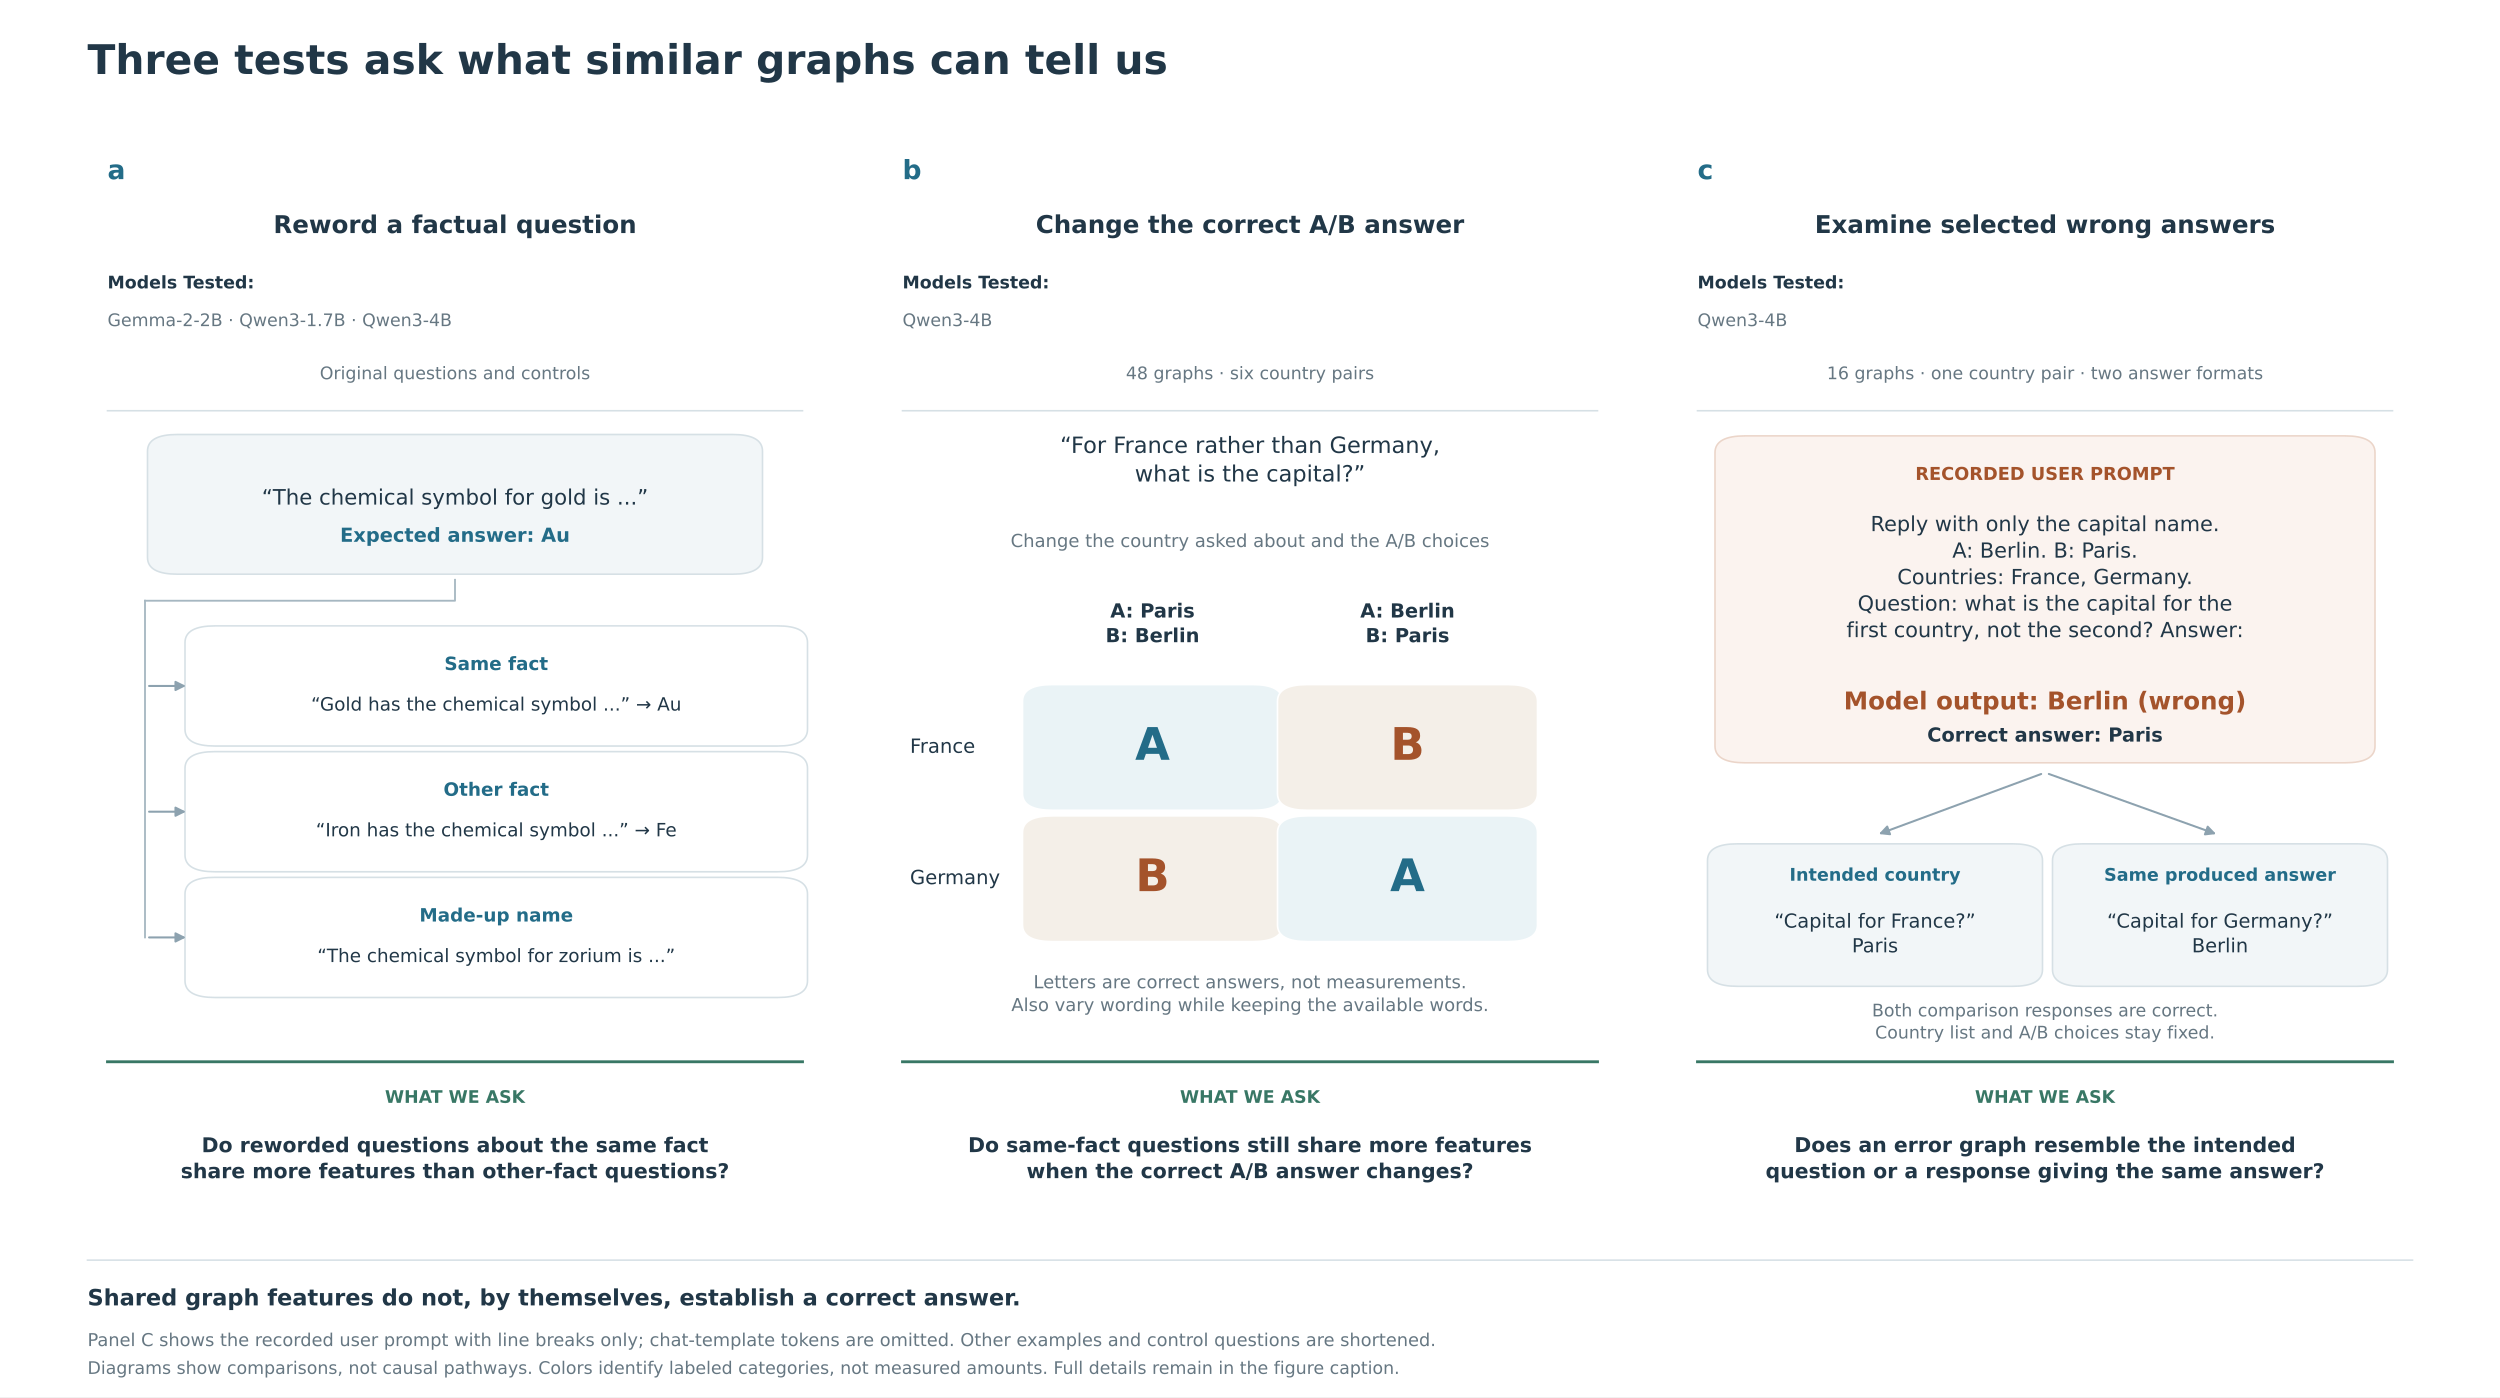
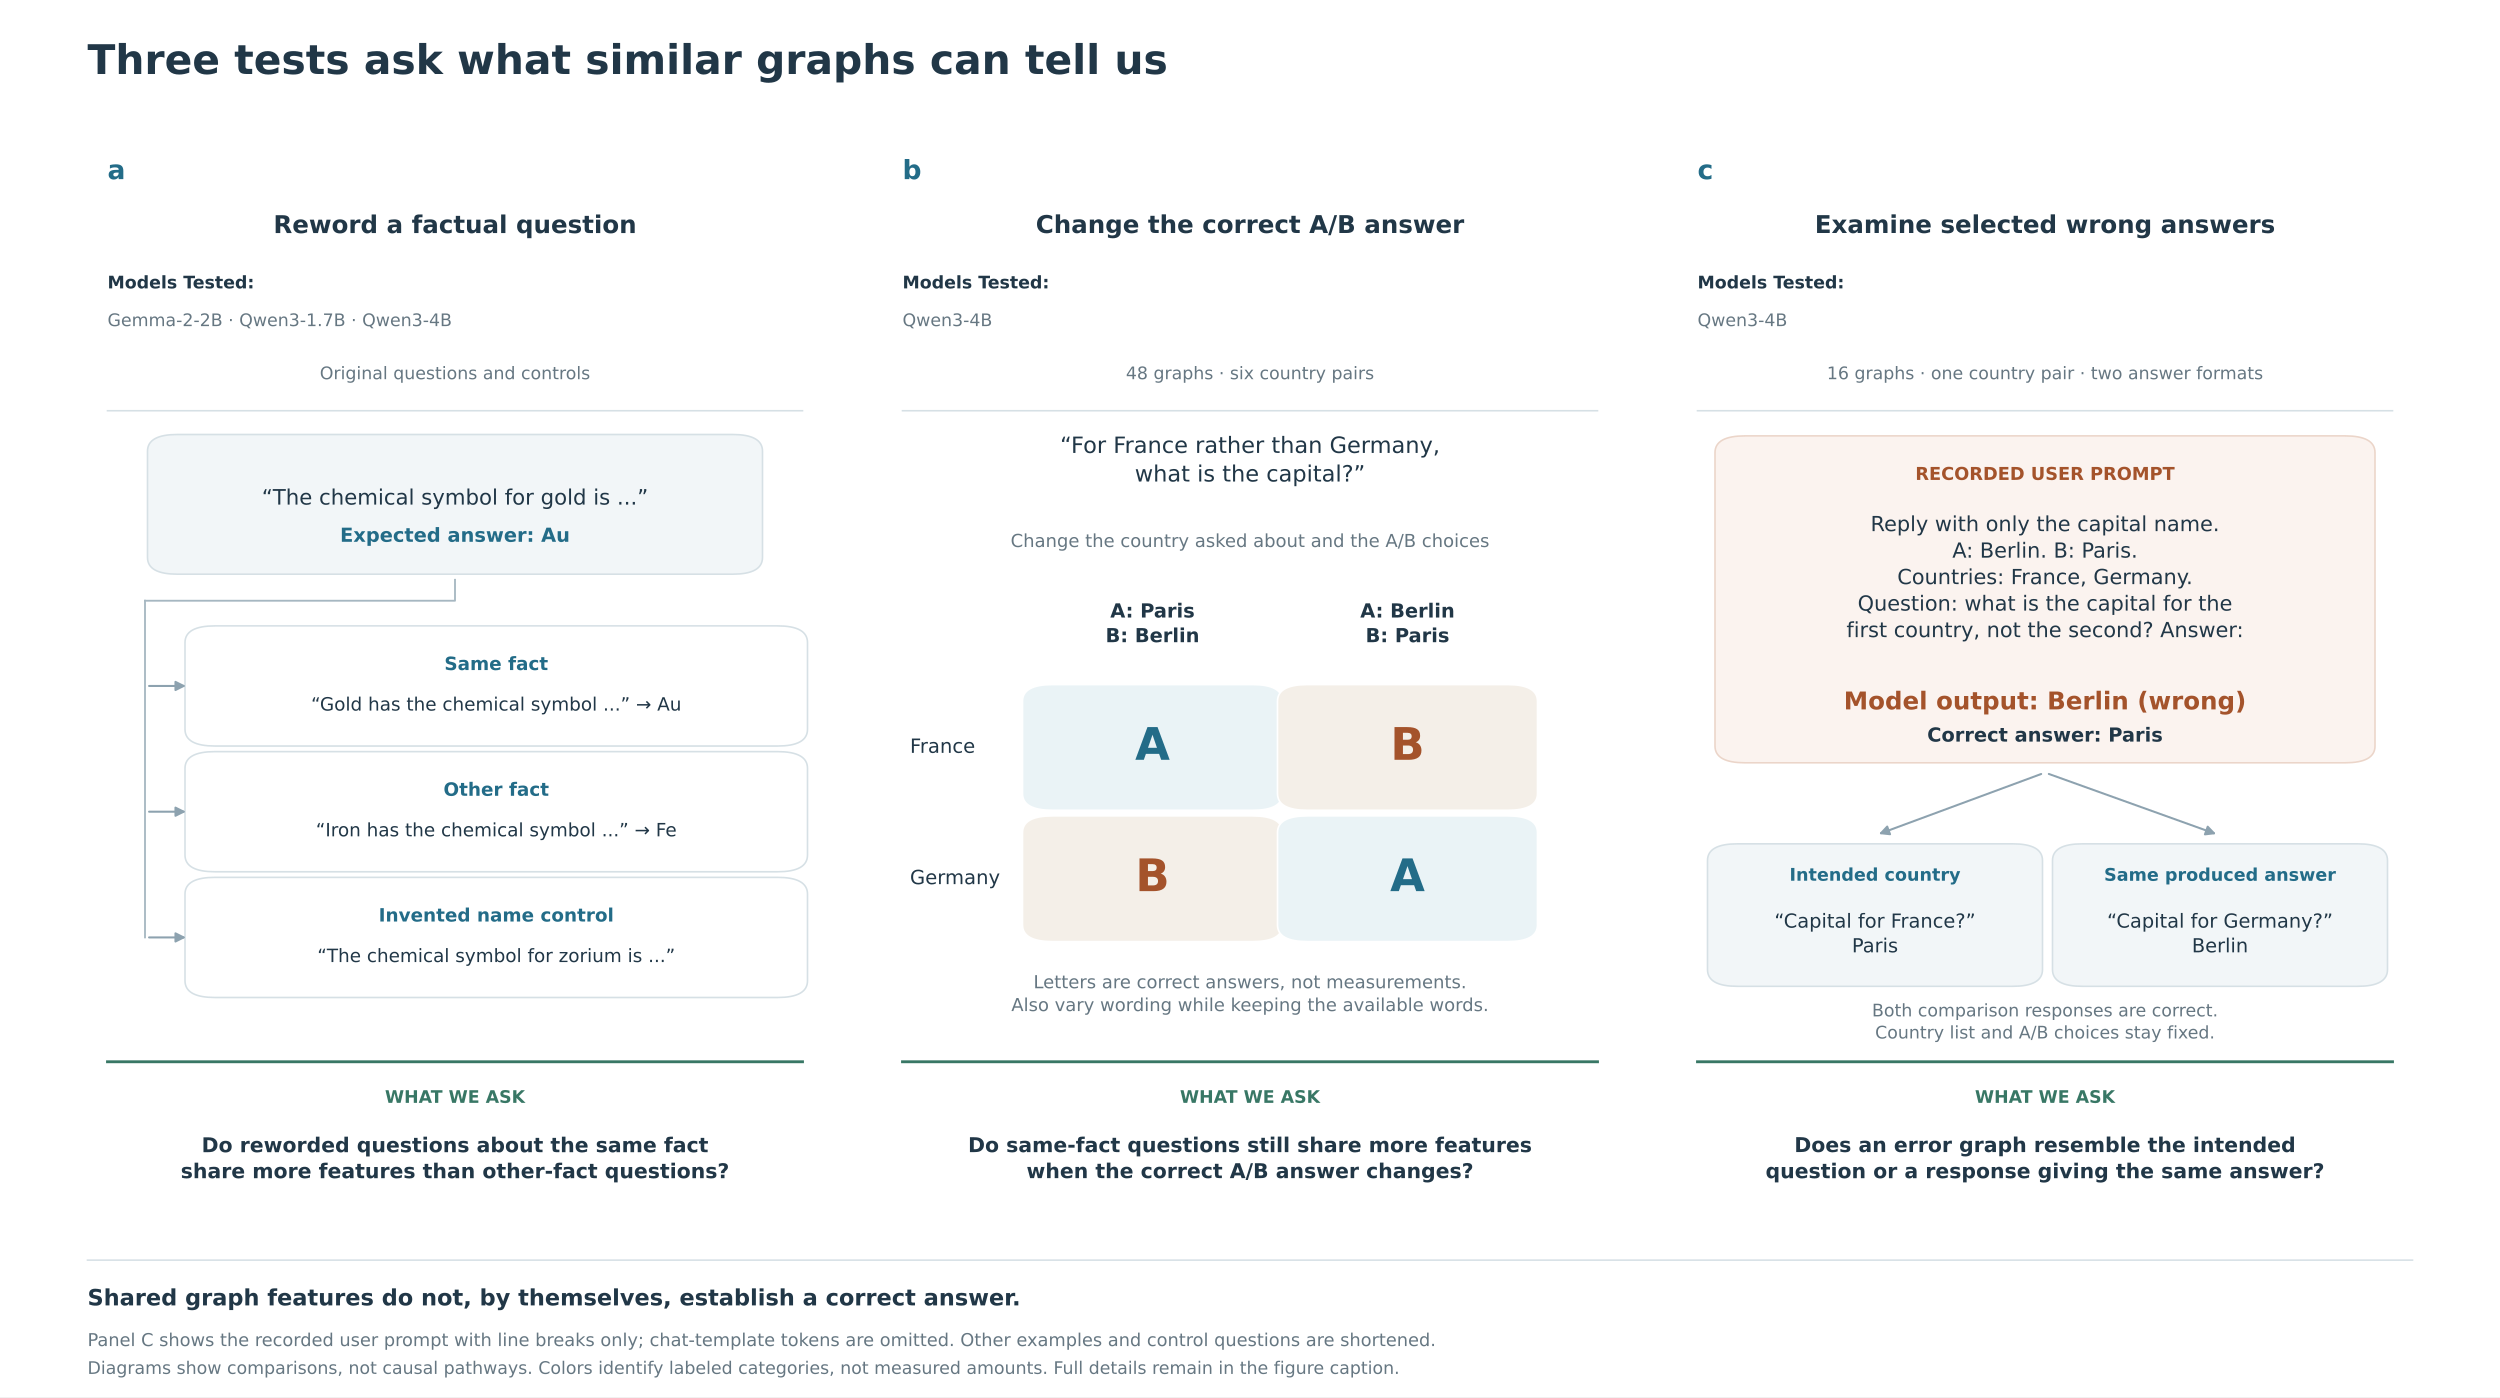
<svg xmlns="http://www.w3.org/2000/svg" width="1224pt" height="684pt" viewBox="0 0 1224 684" version="1.1">
  <defs>
    <style type="text/css">*{stroke-linejoin: round; stroke-linecap: butt}</style>
  </defs>
  <g id="figure_1">
    <g id="patch_1">
      <path d="M 0 684  L 1224 684  L 1224 0  L 0 0  z " style="fill: #ffffff" />
    </g>
    <g id="axes_1">
      <g id="patch_2">
-         <path d="M 86.904 281.124  L 358.632 281.124  Q 373.32 281.124 373.32 272.916  L 373.32 220.932  Q 373.32 212.724 358.632 212.724  L 86.904 212.724  Q 72.216 212.724 72.216 220.932  L 72.216 272.916  Q 72.216 281.124 86.904 281.124  z " clip-path="url(#pa4d0645045)" style="fill: #f2f6f8; stroke: #d6e0e5; stroke-width: 0.8; stroke-linejoin: miter" />
+         <path d="M 86.904 281.124  L 358.632 281.124  Q 373.32 281.124 373.32 272.916  L 373.32 220.932  Q 373.32 212.724 358.632 212.724  L 86.904 212.724  Q 72.216 212.724 72.216 220.932  L 72.216 272.916  Q 72.216 281.124 86.904 281.124  z " clip-path="url(#p6c3be02de1)" style="fill: #f2f6f8; stroke: #d6e0e5; stroke-width: 0.8; stroke-linejoin: miter" />
      </g>
      <g id="patch_3">
-         <path d="M 105.264 365.256  L 380.664 365.256  Q 395.352 365.256 395.352 357.048  L 395.352 314.64  Q 395.352 306.432 380.664 306.432  L 105.264 306.432  Q 90.576 306.432 90.576 314.64  L 90.576 357.048  Q 90.576 365.256 105.264 365.256  z " clip-path="url(#pa4d0645045)" style="fill: #ffffff; stroke: #d6e0e5; stroke-width: 0.8; stroke-linejoin: miter" />
+         <path d="M 105.264 365.256  L 380.664 365.256  Q 395.352 365.256 395.352 357.048  L 395.352 314.64  Q 395.352 306.432 380.664 306.432  L 105.264 306.432  Q 90.576 306.432 90.576 314.64  L 90.576 357.048  Q 90.576 365.256 105.264 365.256  z " clip-path="url(#p6c3be02de1)" style="fill: #ffffff; stroke: #d6e0e5; stroke-width: 0.8; stroke-linejoin: miter" />
      </g>
      <g id="patch_4">
-         <path d="M 105.264 426.816  L 380.664 426.816  Q 395.352 426.816 395.352 418.608  L 395.352 376.2  Q 395.352 367.992 380.664 367.992  L 105.264 367.992  Q 90.576 367.992 90.576 376.2  L 90.576 418.608  Q 90.576 426.816 105.264 426.816  z " clip-path="url(#pa4d0645045)" style="fill: #ffffff; stroke: #d6e0e5; stroke-width: 0.8; stroke-linejoin: miter" />
+         <path d="M 105.264 426.816  L 380.664 426.816  Q 395.352 426.816 395.352 418.608  L 395.352 376.2  Q 395.352 367.992 380.664 367.992  L 105.264 367.992  Q 90.576 367.992 90.576 376.2  L 90.576 418.608  Q 90.576 426.816 105.264 426.816  z " clip-path="url(#p6c3be02de1)" style="fill: #ffffff; stroke: #d6e0e5; stroke-width: 0.8; stroke-linejoin: miter" />
      </g>
      <g id="patch_5">
-         <path d="M 105.264 488.376  L 380.664 488.376  Q 395.352 488.376 395.352 480.168  L 395.352 437.76  Q 395.352 429.552 380.664 429.552  L 105.264 429.552  Q 90.576 429.552 90.576 437.76  L 90.576 480.168  Q 90.576 488.376 105.264 488.376  z " clip-path="url(#pa4d0645045)" style="fill: #ffffff; stroke: #d6e0e5; stroke-width: 0.8; stroke-linejoin: miter" />
+         <path d="M 105.264 488.376  L 380.664 488.376  Q 395.352 488.376 395.352 480.168  L 395.352 437.76  Q 395.352 429.552 380.664 429.552  L 105.264 429.552  Q 90.576 429.552 90.576 437.76  L 90.576 480.168  Q 90.576 488.376 105.264 488.376  z " clip-path="url(#p6c3be02de1)" style="fill: #ffffff; stroke: #d6e0e5; stroke-width: 0.8; stroke-linejoin: miter" />
      </g>
      <g id="patch_6">
-         <path d="M 515.304 396.72  L 613.224 396.72  Q 627.912 396.72 627.912 388.512  L 627.912 343.368  Q 627.912 335.16 613.224 335.16  L 515.304 335.16  Q 500.616 335.16 500.616 343.368  L 500.616 388.512  Q 500.616 396.72 515.304 396.72  z " clip-path="url(#pa4d0645045)" style="fill: #eaf3f6; stroke: #ffffff; stroke-width: 0.8; stroke-linejoin: miter" />
+         <path d="M 515.304 396.72  L 613.224 396.72  Q 627.912 396.72 627.912 388.512  L 627.912 343.368  Q 627.912 335.16 613.224 335.16  L 515.304 335.16  Q 500.616 335.16 500.616 343.368  L 500.616 388.512  Q 500.616 396.72 515.304 396.72  z " clip-path="url(#p6c3be02de1)" style="fill: #eaf3f6; stroke: #ffffff; stroke-width: 0.8; stroke-linejoin: miter" />
      </g>
      <g id="patch_7">
-         <path d="M 640.152 396.72  L 738.072 396.72  Q 752.76 396.72 752.76 388.512  L 752.76 343.368  Q 752.76 335.16 738.072 335.16  L 640.152 335.16  Q 625.464 335.16 625.464 343.368  L 625.464 388.512  Q 625.464 396.72 640.152 396.72  z " clip-path="url(#pa4d0645045)" style="fill: #f4efe8; stroke: #ffffff; stroke-width: 0.8; stroke-linejoin: miter" />
+         <path d="M 640.152 396.72  L 738.072 396.72  Q 752.76 396.72 752.76 388.512  L 752.76 343.368  Q 752.76 335.16 738.072 335.16  L 640.152 335.16  Q 625.464 335.16 625.464 343.368  L 625.464 388.512  Q 625.464 396.72 640.152 396.72  z " clip-path="url(#p6c3be02de1)" style="fill: #f4efe8; stroke: #ffffff; stroke-width: 0.8; stroke-linejoin: miter" />
      </g>
      <g id="patch_8">
-         <path d="M 515.304 461.016  L 613.224 461.016  Q 627.912 461.016 627.912 452.808  L 627.912 407.664  Q 627.912 399.456 613.224 399.456  L 515.304 399.456  Q 500.616 399.456 500.616 407.664  L 500.616 452.808  Q 500.616 461.016 515.304 461.016  z " clip-path="url(#pa4d0645045)" style="fill: #f4efe8; stroke: #ffffff; stroke-width: 0.8; stroke-linejoin: miter" />
+         <path d="M 515.304 461.016  L 613.224 461.016  Q 627.912 461.016 627.912 452.808  L 627.912 407.664  Q 627.912 399.456 613.224 399.456  L 515.304 399.456  Q 500.616 399.456 500.616 407.664  L 500.616 452.808  Q 500.616 461.016 515.304 461.016  z " clip-path="url(#p6c3be02de1)" style="fill: #f4efe8; stroke: #ffffff; stroke-width: 0.8; stroke-linejoin: miter" />
      </g>
      <g id="patch_9">
-         <path d="M 640.152 461.016  L 738.072 461.016  Q 752.76 461.016 752.76 452.808  L 752.76 407.664  Q 752.76 399.456 738.072 399.456  L 640.152 399.456  Q 625.464 399.456 625.464 407.664  L 625.464 452.808  Q 625.464 461.016 640.152 461.016  z " clip-path="url(#pa4d0645045)" style="fill: #eaf3f6; stroke: #ffffff; stroke-width: 0.8; stroke-linejoin: miter" />
+         <path d="M 640.152 461.016  L 738.072 461.016  Q 752.76 461.016 752.76 452.808  L 752.76 407.664  Q 752.76 399.456 738.072 399.456  L 640.152 399.456  Q 625.464 399.456 625.464 407.664  L 625.464 452.808  Q 625.464 461.016 640.152 461.016  z " clip-path="url(#p6c3be02de1)" style="fill: #eaf3f6; stroke: #ffffff; stroke-width: 0.8; stroke-linejoin: miter" />
      </g>
      <g id="patch_10">
-         <path d="M 854.352 373.464  L 1148.112 373.464  Q 1162.8 373.464 1162.8 365.256  L 1162.8 221.616  Q 1162.8 213.408 1148.112 213.408  L 854.352 213.408  Q 839.664 213.408 839.664 221.616  L 839.664 365.256  Q 839.664 373.464 854.352 373.464  z " clip-path="url(#pa4d0645045)" style="fill: #fbf3ef; stroke: #ebd5c9; stroke-width: 0.8; stroke-linejoin: miter" />
+         <path d="M 854.352 373.464  L 1148.112 373.464  Q 1162.8 373.464 1162.8 365.256  L 1162.8 221.616  Q 1162.8 213.408 1148.112 213.408  L 854.352 213.408  Q 839.664 213.408 839.664 221.616  L 839.664 365.256  Q 839.664 373.464 854.352 373.464  z " clip-path="url(#p6c3be02de1)" style="fill: #fbf3ef; stroke: #ebd5c9; stroke-width: 0.8; stroke-linejoin: miter" />
      </g>
      <g id="patch_11">
-         <path d="M 850.68 482.904  L 985.32 482.904  Q 1000.008 482.904 1000.008 474.696  L 1000.008 421.344  Q 1000.008 413.136 985.32 413.136  L 850.68 413.136  Q 835.992 413.136 835.992 421.344  L 835.992 474.696  Q 835.992 482.904 850.68 482.904  z " clip-path="url(#pa4d0645045)" style="fill: #f2f6f8; stroke: #d6e0e5; stroke-width: 0.8; stroke-linejoin: miter" />
+         <path d="M 850.68 482.904  L 985.32 482.904  Q 1000.008 482.904 1000.008 474.696  L 1000.008 421.344  Q 1000.008 413.136 985.32 413.136  L 850.68 413.136  Q 835.992 413.136 835.992 421.344  L 835.992 474.696  Q 835.992 482.904 850.68 482.904  z " clip-path="url(#p6c3be02de1)" style="fill: #f2f6f8; stroke: #d6e0e5; stroke-width: 0.8; stroke-linejoin: miter" />
      </g>
      <g id="patch_12">
-         <path d="M 1019.592 482.904  L 1154.232 482.904  Q 1168.92 482.904 1168.92 474.696  L 1168.92 421.344  Q 1168.92 413.136 1154.232 413.136  L 1019.592 413.136  Q 1004.904 413.136 1004.904 421.344  L 1004.904 474.696  Q 1004.904 482.904 1019.592 482.904  z " clip-path="url(#pa4d0645045)" style="fill: #f2f6f8; stroke: #d6e0e5; stroke-width: 0.8; stroke-linejoin: miter" />
+         <path d="M 1019.592 482.904  L 1154.232 482.904  Q 1168.92 482.904 1168.92 474.696  L 1168.92 421.344  Q 1168.92 413.136 1154.232 413.136  L 1019.592 413.136  Q 1004.904 413.136 1004.904 421.344  L 1004.904 474.696  Q 1004.904 482.904 1019.592 482.904  z " clip-path="url(#p6c3be02de1)" style="fill: #f2f6f8; stroke: #d6e0e5; stroke-width: 0.8; stroke-linejoin: miter" />
      </g>
      <g id="line2d_1">
        <path d="M 52.632 201.096  L 392.904 201.096  " style="fill: none; stroke: #d6e0e5; stroke-width: 0.8; stroke-linecap: square" />
      </g>
      <g id="line2d_2">
        <path d="M 52.632 519.84  L 392.904 519.84  " style="fill: none; stroke: #387765; stroke-width: 1.4; stroke-linecap: square" />
      </g>
      <g id="line2d_3">
        <path d="M 441.864 201.096  L 782.136 201.096  " style="fill: none; stroke: #d6e0e5; stroke-width: 0.8; stroke-linecap: square" />
      </g>
      <g id="line2d_4">
        <path d="M 441.864 519.84  L 782.136 519.84  " style="fill: none; stroke: #387765; stroke-width: 1.4; stroke-linecap: square" />
      </g>
      <g id="line2d_5">
        <path d="M 831.096 201.096  L 1171.368 201.096  " style="fill: none; stroke: #d6e0e5; stroke-width: 0.8; stroke-linecap: square" />
      </g>
      <g id="line2d_6">
        <path d="M 831.096 519.84  L 1171.368 519.84  " style="fill: none; stroke: #387765; stroke-width: 1.4; stroke-linecap: square" />
      </g>
      <g id="line2d_7">
-         <path d="M 70.992 458.964  L 70.992 294.12  " clip-path="url(#pa4d0645045)" style="fill: none; stroke: #a6b7c1; stroke-width: 0.9; stroke-linecap: square" />
+         <path d="M 70.992 458.964  L 70.992 294.12  " clip-path="url(#p6c3be02de1)" style="fill: none; stroke: #a6b7c1; stroke-width: 0.9; stroke-linecap: square" />
      </g>
      <g id="line2d_8">
-         <path d="M 70.992 294.12  L 222.768 294.12  L 222.768 283.86  " clip-path="url(#pa4d0645045)" style="fill: none; stroke: #a6b7c1; stroke-width: 0.9; stroke-linecap: square" />
+         <path d="M 70.992 294.12  L 222.768 294.12  L 222.768 283.86  " clip-path="url(#p6c3be02de1)" style="fill: none; stroke: #a6b7c1; stroke-width: 0.9; stroke-linecap: square" />
      </g>
      <g id="line2d_9">
        <path d="M 42.84 616.968  L 1181.16 616.968  " style="fill: none; stroke: #d6e0e5; stroke-width: 0.8; stroke-linecap: square" />
      </g>
      <g id="text_1">
        <text style="font-weight: 700; font-size: 20px; font-family: 'DejaVu Sans'; text-anchor: start; fill: #213747" x="42.84" y="36.221" transform="rotate(-0 42.84 36.22062)">Three tests ask what similar graphs can tell us</text>
      </g>
      <g id="text_2">
        <text style="font-weight: 700; font-size: 13px; font-family: 'DejaVu Sans'; text-anchor: start; fill: #236c88" x="52.632" y="87.719" transform="rotate(-0 52.632 87.71919)">a</text>
      </g>
      <g id="text_3">
        <text style="font-weight: 700; font-size: 12px; font-family: 'DejaVu Sans'; text-anchor: middle; fill: #213747" x="222.768" y="114.119" transform="rotate(-0 222.768 114.1192)">Reword a factual question</text>
      </g>
      <g id="text_4">
        <text style="font-weight: 700; font-size: 8.5px; font-family: 'DejaVu Sans'; text-anchor: start; fill: #213747" x="52.632" y="141.197" transform="rotate(-0 52.632 141.1975)">Models Tested:</text>
      </g>
      <g id="text_5">
        <text style="font-size: 8.5px; font-family: 'DejaVu Sans'; text-anchor: start; fill: #667782" x="52.632" y="159.665" transform="rotate(-0 52.632 159.6655)">Gemma-2-2B · Qwen3-1.7B · Qwen3-4B</text>
      </g>
      <g id="text_6">
        <text style="font-size: 8.5px; font-family: 'DejaVu Sans'; text-anchor: middle; fill: #667782" x="222.768" y="185.657" transform="rotate(-0 222.768 185.6575)">Original questions and controls</text>
      </g>
      <g id="text_7">
        <text style="font-weight: 700; font-size: 8.5px; font-family: 'DejaVu Sans'; text-anchor: middle; fill: #387765" x="222.768" y="539.969" transform="rotate(-0 222.768 539.9695)">WHAT WE ASK</text>
      </g>
      <g id="text_8">
        <text style="font-weight: 700; font-size: 10px; font-family: 'DejaVu Sans'; fill: #213747" transform="translate(98.69925 564.1206)">Do reworded questions about the same fact</text>
        <text style="font-weight: 700; font-size: 10px; font-family: 'DejaVu Sans'; fill: #213747" transform="translate(88.49066 576.8381)">share more features than other-fact questions?</text>
      </g>
      <g id="text_9">
        <text style="font-weight: 700; font-size: 13px; font-family: 'DejaVu Sans'; text-anchor: start; fill: #236c88" x="441.864" y="87.719" transform="rotate(-0 441.864 87.71919)">b</text>
      </g>
      <g id="text_10">
        <text style="font-weight: 700; font-size: 12px; font-family: 'DejaVu Sans'; text-anchor: middle; fill: #213747" x="612" y="114.072" transform="rotate(-0 612 114.0724)">Change the correct A/B answer</text>
      </g>
      <g id="text_11">
        <text style="font-weight: 700; font-size: 8.5px; font-family: 'DejaVu Sans'; text-anchor: start; fill: #213747" x="441.864" y="141.197" transform="rotate(-0 441.864 141.1975)">Models Tested:</text>
      </g>
      <g id="text_12">
        <text style="font-size: 8.5px; font-family: 'DejaVu Sans'; text-anchor: start; fill: #667782" x="441.864" y="159.665" transform="rotate(-0 441.864 159.6655)">Qwen3-4B</text>
      </g>
      <g id="text_13">
        <text style="font-size: 8.5px; font-family: 'DejaVu Sans'; text-anchor: middle; fill: #667782" x="612" y="185.657" transform="rotate(-0 612 185.6575)">48 graphs · six country pairs</text>
      </g>
      <g id="text_14">
        <text style="font-weight: 700; font-size: 8.5px; font-family: 'DejaVu Sans'; text-anchor: middle; fill: #387765" x="612" y="539.969" transform="rotate(-0 612 539.9695)">WHAT WE ASK</text>
      </g>
      <g id="text_15">
        <text style="font-weight: 700; font-size: 10px; font-family: 'DejaVu Sans'; fill: #213747" transform="translate(473.9617 564.0816)">Do same-fact questions still share more features</text>
        <text style="font-weight: 700; font-size: 10px; font-family: 'DejaVu Sans'; fill: #213747" transform="translate(502.5539 576.7991)">when the correct A/B answer changes?</text>
      </g>
      <g id="text_16">
        <text style="font-weight: 700; font-size: 13px; font-family: 'DejaVu Sans'; text-anchor: start; fill: #236c88" x="831.096" y="87.719" transform="rotate(-0 831.096 87.71919)">c</text>
      </g>
      <g id="text_17">
        <text style="font-weight: 700; font-size: 12px; font-family: 'DejaVu Sans'; text-anchor: middle; fill: #213747" x="1001.232" y="114.072" transform="rotate(-0 1001.232 114.0724)">Examine selected wrong answers</text>
      </g>
      <g id="text_18">
        <text style="font-weight: 700; font-size: 8.5px; font-family: 'DejaVu Sans'; text-anchor: start; fill: #213747" x="831.096" y="141.197" transform="rotate(-0 831.096 141.1975)">Models Tested:</text>
      </g>
      <g id="text_19">
        <text style="font-size: 8.5px; font-family: 'DejaVu Sans'; text-anchor: start; fill: #667782" x="831.096" y="159.665" transform="rotate(-0 831.096 159.6655)">Qwen3-4B</text>
      </g>
      <g id="text_20">
        <text style="font-size: 8.5px; font-family: 'DejaVu Sans'; text-anchor: middle; fill: #667782" x="1001.232" y="185.657" transform="rotate(-0 1001.232 185.6575)">16 graphs · one country pair · two answer formats</text>
      </g>
      <g id="text_21">
        <text style="font-weight: 700; font-size: 8.5px; font-family: 'DejaVu Sans'; text-anchor: middle; fill: #387765" x="1001.232" y="539.969" transform="rotate(-0 1001.232 539.9695)">WHAT WE ASK</text>
      </g>
      <g id="text_22">
        <text style="font-weight: 700; font-size: 10px; font-family: 'DejaVu Sans'; fill: #213747" transform="translate(878.4984 564.0425)">Does an error graph resemble the intended</text>
        <text style="font-weight: 700; font-size: 10px; font-family: 'DejaVu Sans'; fill: #213747" transform="translate(864.4117 576.8381)">question or a response giving the same answer?</text>
      </g>
      <g id="text_23">
        <text style="font-size: 10.4px; font-family: 'DejaVu Sans'; text-anchor: middle; fill: #213747" x="222.768" y="247.058" transform="rotate(-0 222.768 247.0577)">“The chemical symbol for gold is ...”</text>
      </g>
      <g id="text_24">
        <text style="font-weight: 700; font-size: 9.5px; font-family: 'DejaVu Sans'; text-anchor: middle; fill: #236c88" x="222.768" y="265.277" transform="rotate(-0 222.768 265.2774)">Expected answer: Au</text>
      </g>
      <g id="patch_13">
        <path d="M 72.99 335.844  Q 82.007 335.844 89.906 335.844  " style="fill: none; stroke: #8da2af; stroke-linecap: round" />
        <path d="M 85.906 333.844  L 89.906 335.844  L 85.906 337.844  z " style="fill: #8da2af; stroke: #8da2af; stroke-linecap: round" />
      </g>
      <g id="text_25">
        <text style="font-weight: 700; font-size: 9px; font-family: 'DejaVu Sans'; text-anchor: middle; fill: #236c88" x="242.964" y="328.067" transform="rotate(-0 242.964 328.0674)">Same fact</text>
      </g>
      <g id="text_26">
        <text style="font-size: 9px; font-family: 'DejaVu Sans'; text-anchor: middle; fill: #213747" x="242.964" y="347.903" transform="rotate(-0 242.964 347.9034)">“Gold has the chemical symbol ...” → Au</text>
      </g>
      <g id="patch_14">
        <path d="M 72.99 397.404  Q 82.007 397.404 89.906 397.404  " style="fill: none; stroke: #8da2af; stroke-linecap: round" />
        <path d="M 85.906 395.404  L 89.906 397.404  L 85.906 399.404  z " style="fill: #8da2af; stroke: #8da2af; stroke-linecap: round" />
      </g>
      <g id="text_27">
        <text style="font-weight: 700; font-size: 9px; font-family: 'DejaVu Sans'; text-anchor: middle; fill: #236c88" x="242.964" y="389.627" transform="rotate(-0 242.964 389.6274)">Other fact</text>
      </g>
      <g id="text_28">
        <text style="font-size: 9px; font-family: 'DejaVu Sans'; text-anchor: middle; fill: #213747" x="242.964" y="409.463" transform="rotate(-0 242.964 409.4634)">“Iron has the chemical symbol ...” → Fe</text>
      </g>
      <g id="patch_15">
        <path d="M 72.99 458.964  Q 82.007 458.964 89.906 458.964  " style="fill: none; stroke: #8da2af; stroke-linecap: round" />
        <path d="M 85.906 456.964  L 89.906 458.964  L 85.906 460.964  z " style="fill: #8da2af; stroke: #8da2af; stroke-linecap: round" />
      </g>
      <g id="text_29">
-         <text style="font-weight: 700; font-size: 9px; font-family: 'DejaVu Sans'; text-anchor: middle; fill: #236c88" x="242.964" y="451.187" transform="rotate(-0 242.964 451.1874)">Made-up name</text>
+         <text style="font-weight: 700; font-size: 9px; font-family: 'DejaVu Sans'; text-anchor: middle; fill: #236c88" x="242.964" y="451.187" transform="rotate(-0 242.964 451.1874)">Invented name control</text>
      </g>
      <g id="text_30">
        <text style="font-size: 9px; font-family: 'DejaVu Sans'; text-anchor: middle; fill: #213747" x="242.964" y="471.023" transform="rotate(-0 242.964 471.0234)">“The chemical symbol for zorium is ...”</text>
      </g>
      <g id="text_31">
        <text style="font-size: 11px; font-family: 'DejaVu Sans'; fill: #213747" transform="translate(519.0062 221.7607)">“For France rather than Germany,</text>
        <text style="font-size: 11px; font-family: 'DejaVu Sans'; fill: #213747" transform="translate(555.5889 235.7499)">what is the capital?”</text>
      </g>
      <g id="text_32">
        <text style="font-size: 8.8px; font-family: 'DejaVu Sans'; text-anchor: middle; fill: #667782" x="612" y="267.82" transform="rotate(-0 612 267.8202)">Change the country asked about and the A/B choices</text>
      </g>
      <g id="text_33">
        <text style="font-weight: 700; font-size: 9.5px; font-family: 'DejaVu Sans'; fill: #213747" transform="translate(543.5859 302.3286)">A: Paris</text>
        <text style="font-weight: 700; font-size: 9.5px; font-family: 'DejaVu Sans'; fill: #213747" transform="translate(541.2681 314.4102)">B: Berlin</text>
      </g>
      <g id="text_34">
        <text style="font-weight: 700; font-size: 9.5px; font-family: 'DejaVu Sans'; fill: #213747" transform="translate(665.9713 302.3286)">A: Berlin</text>
        <text style="font-weight: 700; font-size: 9.5px; font-family: 'DejaVu Sans'; fill: #213747" transform="translate(668.5786 314.4102)">B: Paris</text>
      </g>
      <g id="text_35">
        <text style="font-size: 9.6px; font-family: 'DejaVu Sans'; text-anchor: start; fill: #213747" x="445.536" y="368.589" transform="rotate(-0 445.536 368.589)">France</text>
      </g>
      <g id="text_36">
        <text style="font-weight: 700; font-size: 22px; font-family: 'DejaVu Sans'; text-anchor: middle; fill: #236c88" x="564.264" y="372.011" transform="rotate(-0 564.264 372.0106)">A</text>
      </g>
      <g id="text_37">
        <text style="font-weight: 700; font-size: 22px; font-family: 'DejaVu Sans'; text-anchor: middle; fill: #a4532b" x="689.112" y="372.011" transform="rotate(-0 689.112 372.0106)">B</text>
      </g>
      <g id="text_38">
        <text style="font-size: 9.6px; font-family: 'DejaVu Sans'; text-anchor: start; fill: #213747" x="445.536" y="432.885" transform="rotate(-0 445.536 432.885)">Germany</text>
      </g>
      <g id="text_39">
        <text style="font-weight: 700; font-size: 22px; font-family: 'DejaVu Sans'; text-anchor: middle; fill: #a4532b" x="564.264" y="436.307" transform="rotate(-0 564.264 436.3066)">B</text>
      </g>
      <g id="text_40">
        <text style="font-weight: 700; font-size: 22px; font-family: 'DejaVu Sans'; text-anchor: middle; fill: #236c88" x="689.112" y="436.307" transform="rotate(-0 689.112 436.3066)">A</text>
      </g>
      <g id="text_41">
        <text style="font-size: 8.8px; font-family: 'DejaVu Sans'; fill: #667782" transform="translate(505.9772 483.8406)">Letters are correct answers, not measurements.</text>
        <text style="font-size: 8.8px; font-family: 'DejaVu Sans'; fill: #667782" transform="translate(495.1332 495.0319)">Also vary wording while keeping the available words.</text>
      </g>
      <g id="text_42">
        <text style="font-weight: 700; font-size: 8.7px; font-family: 'DejaVu Sans'; text-anchor: middle; fill: #a4532b" x="1001.232" y="234.961" transform="rotate(-0 1001.232 234.9607)">RECORDED USER PROMPT</text>
      </g>
      <g id="text_43">
        <text style="font-size: 10.2px; font-family: 'DejaVu Sans'; fill: #213747" transform="translate(915.8158 260.0469)">Reply with only the capital name.</text>
        <text style="font-size: 10.2px; font-family: 'DejaVu Sans'; fill: #213747" transform="translate(955.8524 273.0187)">A: Berlin. B: Paris.</text>
        <text style="font-size: 10.2px; font-family: 'DejaVu Sans'; fill: #213747" transform="translate(928.9028 285.9906)">Countries: France, Germany.</text>
        <text style="font-size: 10.2px; font-family: 'DejaVu Sans'; fill: #213747" transform="translate(909.4997 298.9624)">Question: what is the capital for the</text>
        <text style="font-size: 10.2px; font-family: 'DejaVu Sans'; fill: #213747" transform="translate(904.0085 311.9343)">first country, not the second? Answer:</text>
      </g>
      <g id="text_44">
        <text style="font-weight: 700; font-size: 12px; font-family: 'DejaVu Sans'; text-anchor: middle; fill: #a4532b" x="1001.232" y="347.316" transform="rotate(-0 1001.232 347.3164)">Model output: Berlin (wrong)</text>
      </g>
      <g id="text_45">
        <text style="font-weight: 700; font-size: 9.5px; font-family: 'DejaVu Sans'; text-anchor: middle; fill: #213747" x="1001.232" y="363.089" transform="rotate(-0 1001.232 363.0894)">Correct answer: Paris</text>
      </g>
      <g id="patch_16">
        <path d="M 999.355 378.946  Q 959.615 393.642 920.923 407.951  " style="fill: none; stroke: #8da2af; stroke-linecap: round" />
        <path d="M 925.368 408.439  L 920.923 407.951  L 923.981 404.688  z " style="fill: #8da2af; stroke: #8da2af; stroke-linecap: round" />
      </g>
      <g id="patch_17">
        <path d="M 1003.112 378.927  Q 1044.07 393.641 1083.975 407.977  " style="fill: none; stroke: #8da2af; stroke-linecap: round" />
        <path d="M 1080.887 404.742  L 1083.975 407.977  L 1079.534 408.507  z " style="fill: #8da2af; stroke: #8da2af; stroke-linecap: round" />
      </g>
      <g id="text_46">
        <text style="font-weight: 700; font-size: 8.6px; font-family: 'DejaVu Sans'; text-anchor: middle; fill: #236c88" x="918" y="431.207" transform="rotate(-0 918 431.2075)">Intended country</text>
      </g>
      <g id="text_47">
        <text style="font-size: 9.5px; font-family: 'DejaVu Sans'; fill: #213747" transform="translate(868.7269 454.1766)">“Capital for France?”</text>
        <text style="font-size: 9.5px; font-family: 'DejaVu Sans'; fill: #213747" transform="translate(906.692 466.2582)">Paris</text>
      </g>
      <g id="text_48">
        <text style="font-weight: 700; font-size: 8.6px; font-family: 'DejaVu Sans'; text-anchor: middle; fill: #236c88" x="1086.912" y="431.241" transform="rotate(-0 1086.912 431.2411)">Same produced answer</text>
      </g>
      <g id="text_49">
        <text style="font-size: 9.5px; font-family: 'DejaVu Sans'; fill: #213747" transform="translate(1031.603 454.1766)">“Capital for Germany?”</text>
        <text style="font-size: 9.5px; font-family: 'DejaVu Sans'; fill: #213747" transform="translate(1073.128 466.2582)">Berlin</text>
      </g>
      <g id="text_50">
        <text style="font-size: 8.5px; font-family: 'DejaVu Sans'; fill: #667782" transform="translate(916.5209 497.6285)">Both comparison responses are correct.</text>
        <text style="font-size: 8.5px; font-family: 'DejaVu Sans'; fill: #667782" transform="translate(918.0509 508.4384)">Country list and A/B choices stay fixed.</text>
      </g>
      <g id="text_51">
        <text style="font-weight: 700; font-size: 11px; font-family: 'DejaVu Sans'; text-anchor: start; fill: #213747" x="42.84" y="639.112" transform="rotate(-0 42.84 639.1123)">Shared graph features do not, by themselves, establish a correct answer.</text>
      </g>
      <g id="text_52">
        <text style="font-size: 8.7px; font-family: 'DejaVu Sans'; text-anchor: start; fill: #667782" x="42.84" y="659.041" transform="rotate(-0 42.84 659.0407)">Panel C shows the recorded user prompt with line breaks only; chat-template tokens are omitted. Other examples and control questions are shortened.</text>
      </g>
      <g id="text_53">
        <text style="font-size: 8.5px; font-family: 'DejaVu Sans'; text-anchor: start; fill: #667782" x="42.84" y="672.665" transform="rotate(-0 42.84 672.6655)">Diagrams show comparisons, not causal pathways. Colors identify labeled categories, not measured amounts. Full details remain in the figure caption.</text>
      </g>
    </g>
  </g>
  <defs>
-     <clipPath id="pa4d0645045">
+     <clipPath id="p6c3be02de1">
      <rect x="0" y="0" width="1224" height="684" />
    </clipPath>
  </defs>
</svg>
